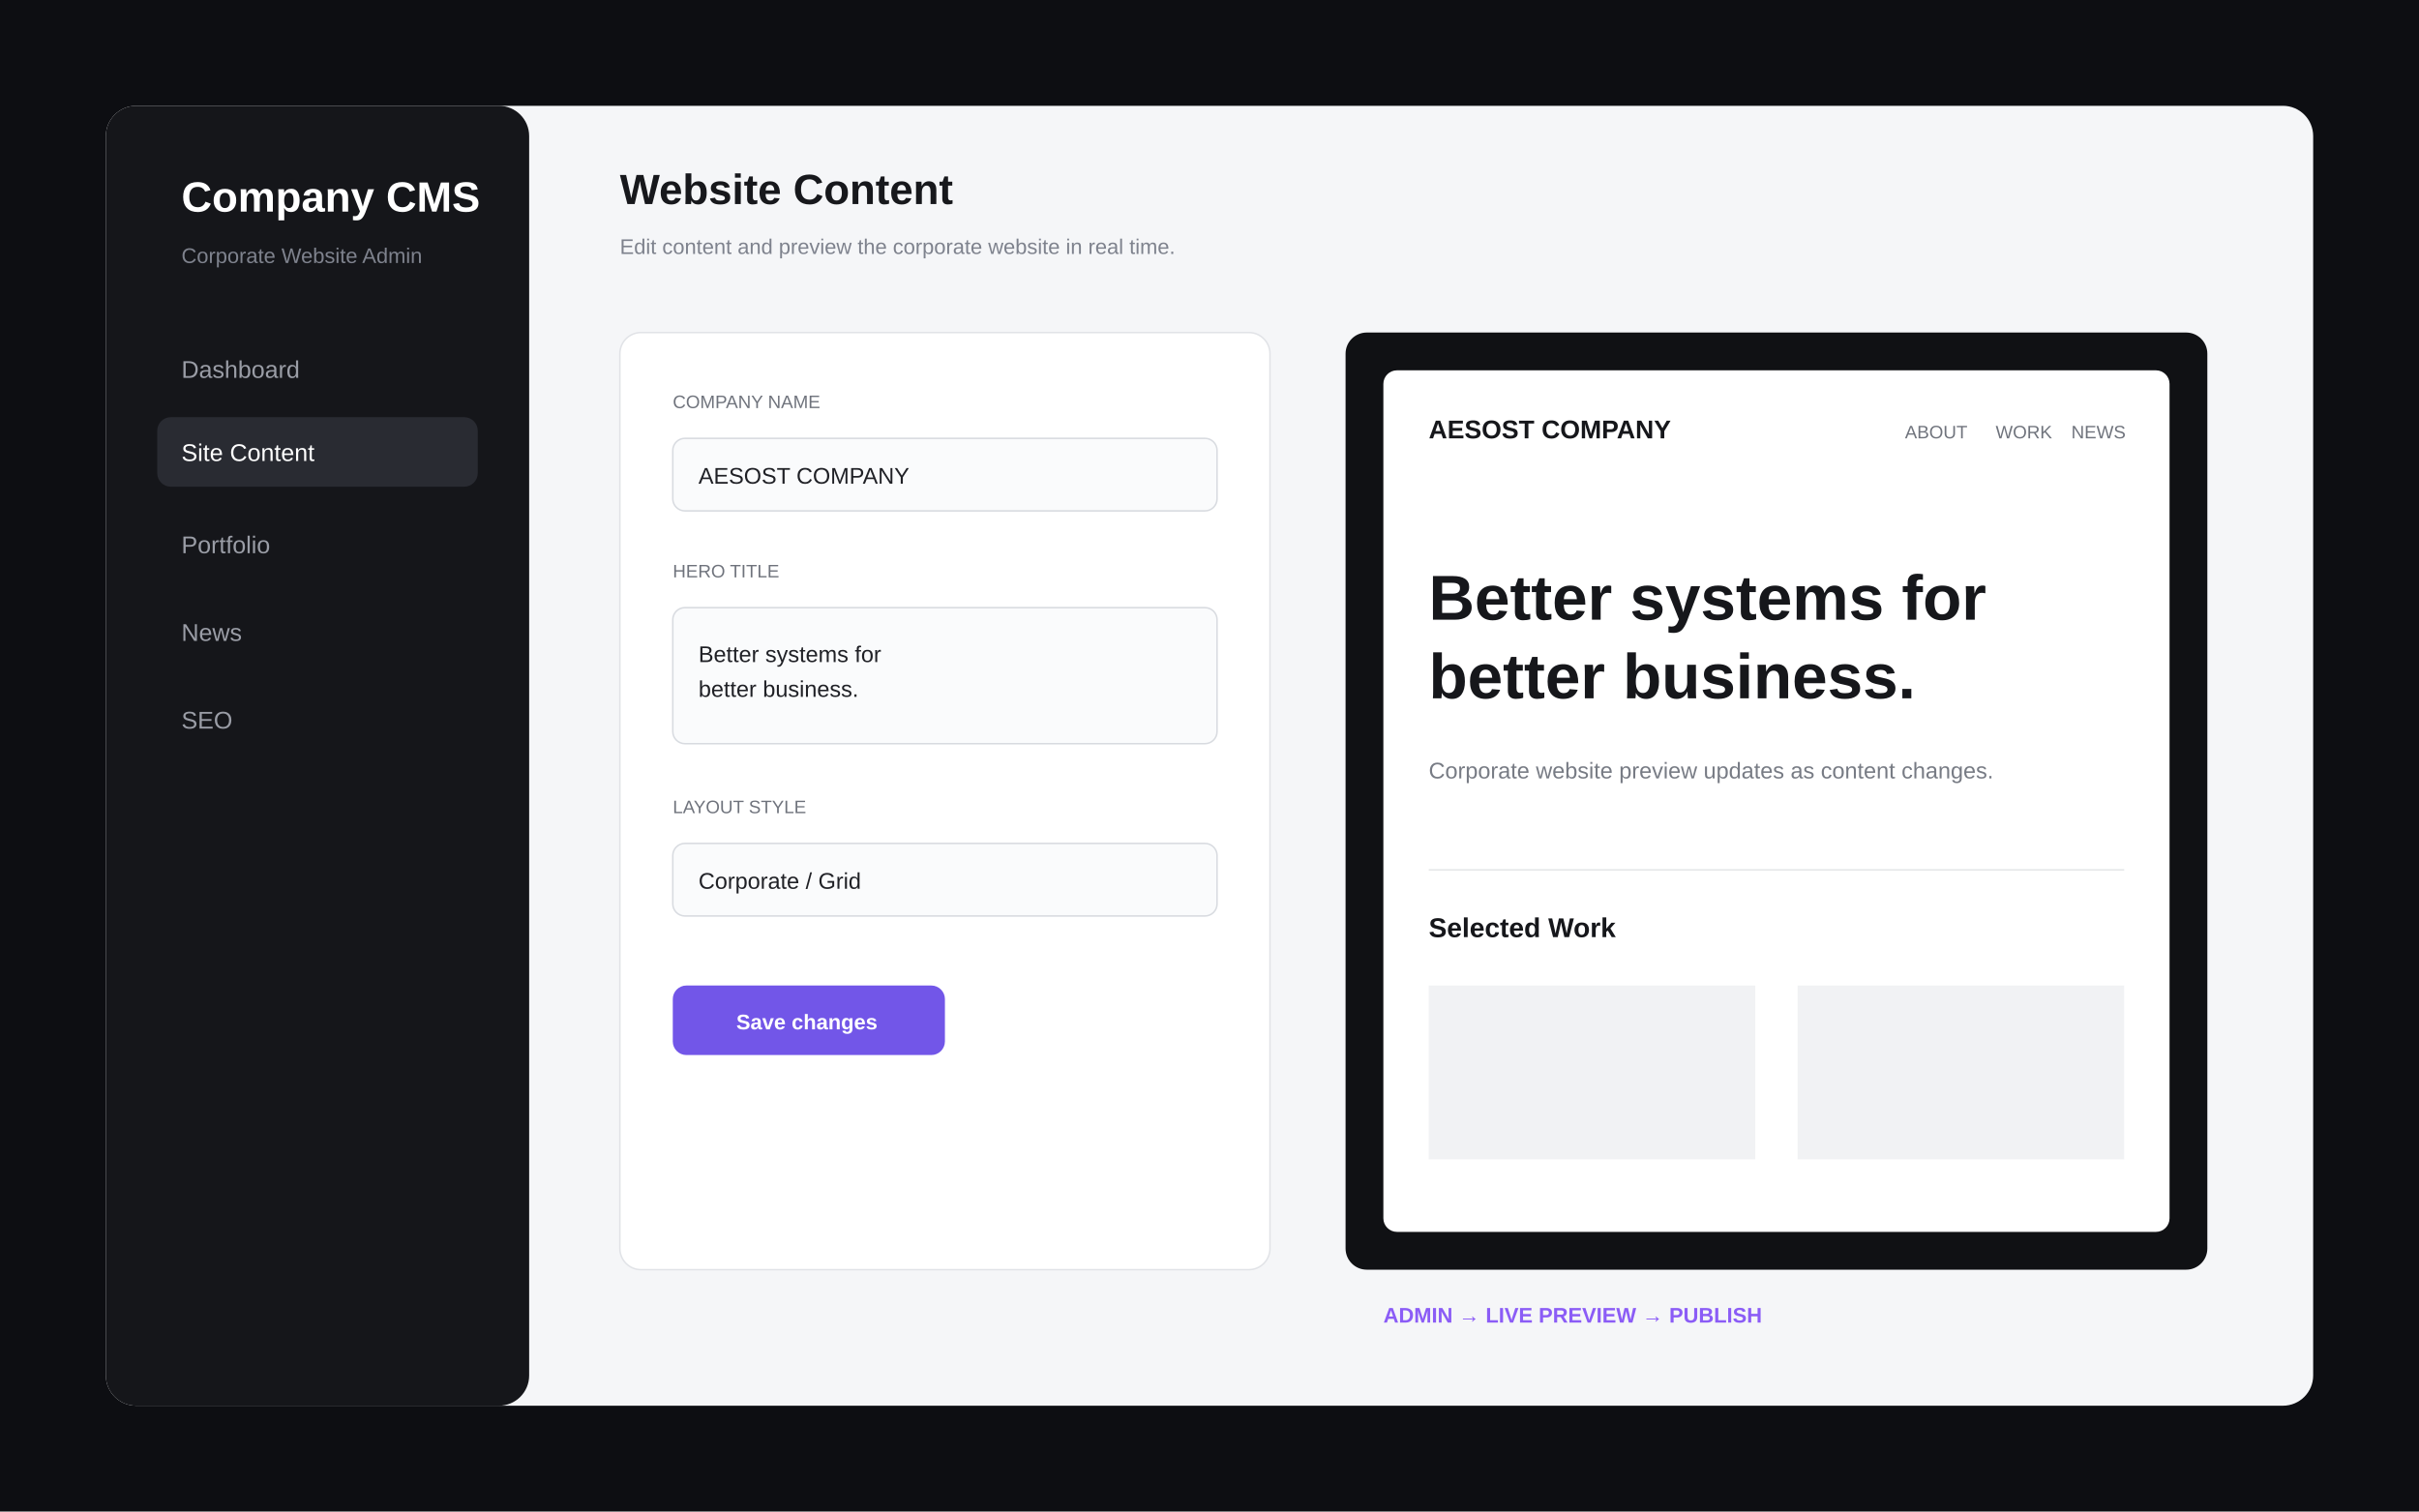
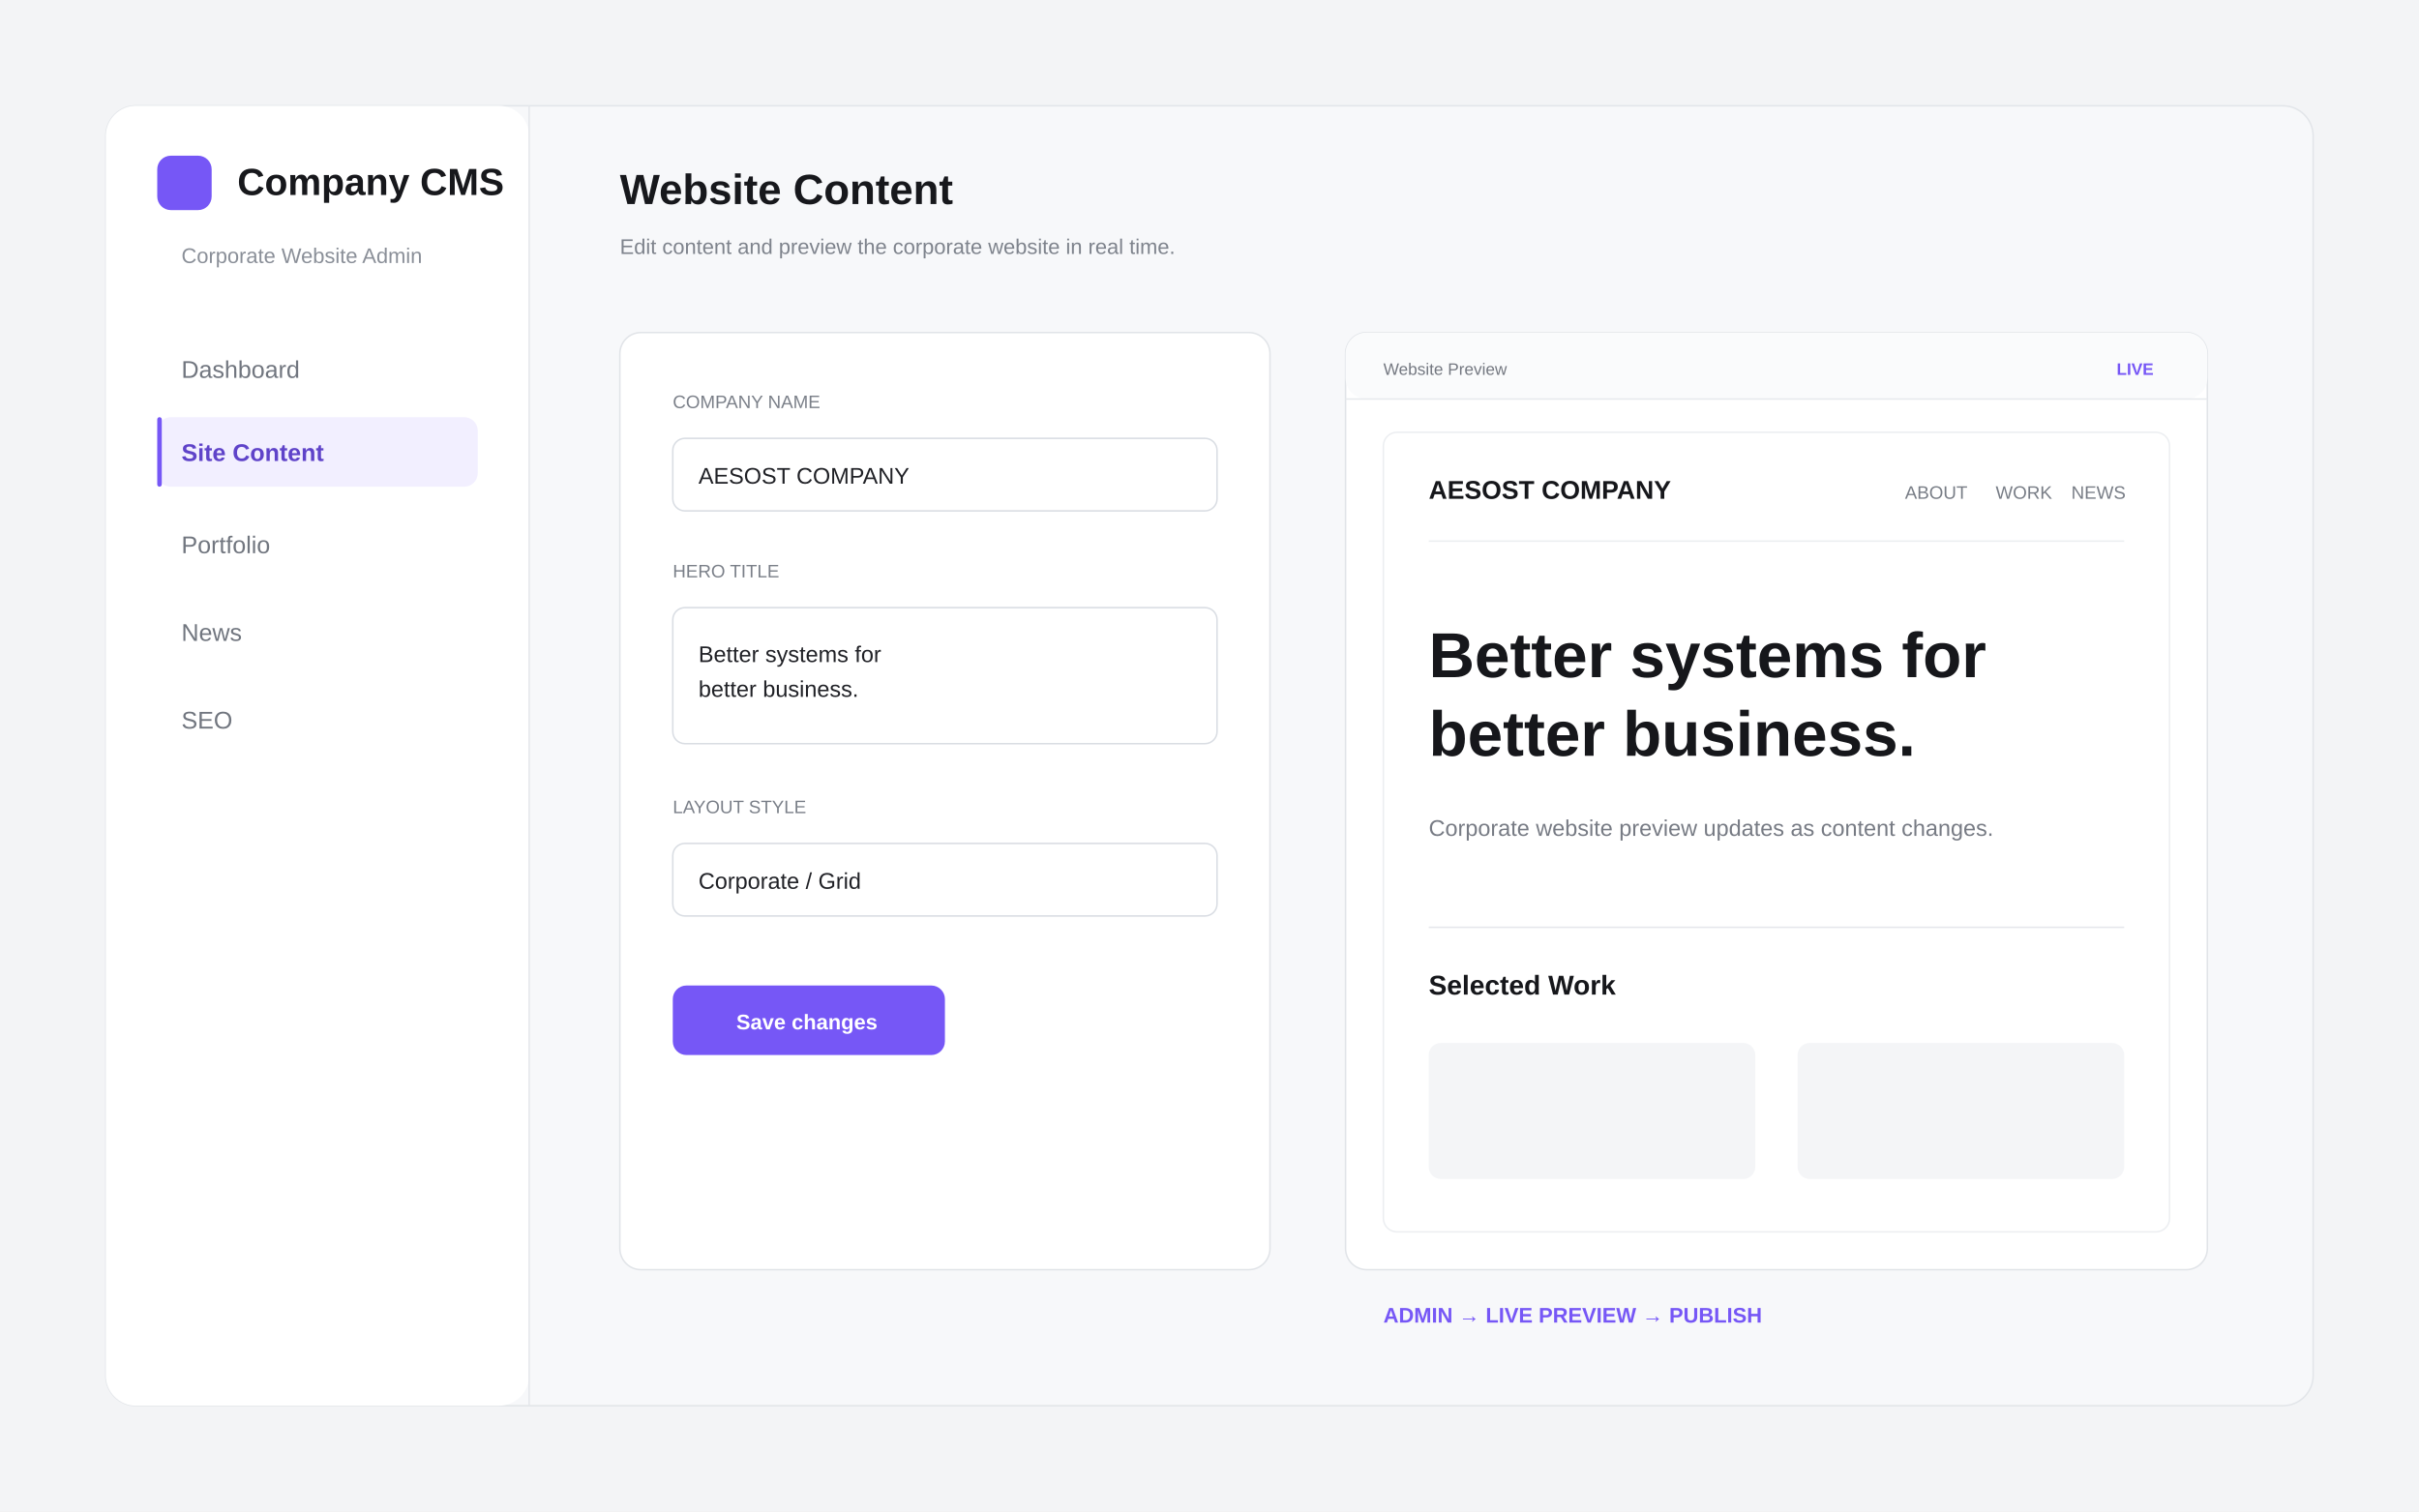
<svg xmlns="http://www.w3.org/2000/svg" viewBox="0 0 1600 1000">
-   <rect width="1600" height="1000" fill="#0d0e12" />
-   <rect x="70" y="70" width="1460" height="860" rx="20" fill="#f5f6f8" />
-   <rect x="70" y="70" width="280" height="860" rx="20" fill="#15161a" />
-   <text x="120" y="140" fill="#fff" font-family="Arial" font-size="28" font-weight="700">Company CMS</text>
-   <text x="120" y="174" fill="#7e828d" font-family="Arial" font-size="14">Corporate Website Admin</text>
-   <g fill="#9a9da6" font-family="Arial" font-size="16">
+   <rect width="1600" height="1000" fill="#F3F4F6" />
+   <rect x="70" y="70" width="1460" height="860" rx="20" fill="#F7F8FA" stroke="#E2E5E9" />
+   <rect x="70" y="70" width="280" height="860" rx="20" fill="#FFFFFF" />
+   <line x1="350" y1="70" x2="350" y2="930" stroke="#E5E7EB" />
+   <rect x="104" y="103" width="36" height="36" rx="9" fill="#7657F6" />
+   <text x="157" y="129" fill="#17181C" font-family="Arial,sans-serif" font-size="25" font-weight="700">Company CMS</text>
+   <text x="120" y="174" fill="#8A8F98" font-family="Arial,sans-serif" font-size="14">Corporate Website Admin</text>
+   <g fill="#71767F" font-family="Arial,sans-serif" font-size="16">
    <text x="120" y="250">Dashboard</text>
    <text x="120" y="308">Site Content</text>
    <text x="120" y="366">Portfolio</text>
    <text x="120" y="424">News</text>
    <text x="120" y="482">SEO</text>
  </g>
-   <rect x="104" y="276" width="212" height="46" rx="9" fill="#292b32" />
-   <text x="120" y="305" fill="#fff" font-family="Arial" font-size="16">Site Content</text>
-   <text x="410" y="135" fill="#17181c" font-family="Arial" font-size="28" font-weight="700">Website Content</text>
-   <text x="410" y="168" fill="#7e828d" font-family="Arial" font-size="14">Edit content and preview the corporate website in real time.</text>
-   <rect x="410" y="220" width="430" height="620" rx="14" fill="#fff" stroke="#e1e3e7" />
-   <g font-family="Arial">
-     <text x="445" y="270" fill="#6f737c" font-size="12">COMPANY NAME</text>
-     <rect x="445" y="290" width="360" height="48" rx="8" fill="#fafbfc" stroke="#d8dbe0" />
+   <rect x="104" y="276" width="212" height="46" rx="9" fill="#F2EFFF" />
+   <rect x="104" y="276" width="3" height="46" rx="1.5" fill="#7657F6" />
+   <text x="120" y="305" fill="#5F43C9" font-family="Arial,sans-serif" font-size="16" font-weight="700">Site Content</text>
+   <text x="410" y="135" fill="#17181C" font-family="Arial,sans-serif" font-size="28" font-weight="700">Website Content</text>
+   <text x="410" y="168" fill="#7E838C" font-family="Arial,sans-serif" font-size="14">Edit content and preview the corporate website in real time.</text>
+   <rect x="410" y="220" width="430" height="620" rx="14" fill="#FFFFFF" stroke="#E1E4E8" />
+   <g font-family="Arial,sans-serif">
+     <text x="445" y="270" fill="#7A7F88" font-size="12">COMPANY NAME</text>
+     <rect x="445" y="290" width="360" height="48" rx="8" fill="#FFFFFF" stroke="#D9DDE3" />
    <text x="462" y="320" fill="#202126" font-size="15">AESOST COMPANY</text>
-     <text x="445" y="382" fill="#6f737c" font-size="12">HERO TITLE</text>
-     <rect x="445" y="402" width="360" height="90" rx="8" fill="#fafbfc" stroke="#d8dbe0" />
+     <text x="445" y="382" fill="#7A7F88" font-size="12">HERO TITLE</text>
+     <rect x="445" y="402" width="360" height="90" rx="8" fill="#FFFFFF" stroke="#D9DDE3" />
    <text x="462" y="438" fill="#202126" font-size="15">Better systems for</text>
    <text x="462" y="461" fill="#202126" font-size="15">better business.</text>
-     <text x="445" y="538" fill="#6f737c" font-size="12">LAYOUT STYLE</text>
-     <rect x="445" y="558" width="360" height="48" rx="8" fill="#fafbfc" stroke="#d8dbe0" />
+     <text x="445" y="538" fill="#7A7F88" font-size="12">LAYOUT STYLE</text>
+     <rect x="445" y="558" width="360" height="48" rx="8" fill="#FFFFFF" stroke="#D9DDE3" />
    <text x="462" y="588" fill="#202126" font-size="15">Corporate / Grid</text>
-     <rect x="445" y="652" width="180" height="46" rx="9" fill="#7256e8" />
-     <text x="487" y="681" fill="#fff" font-size="14" font-weight="700">Save changes</text>
+     <rect x="445" y="652" width="180" height="46" rx="9" fill="#7657F6" />
+     <text x="487" y="681" fill="#FFFFFF" font-size="14" font-weight="700">Save changes</text>
  </g>
-   <rect x="890" y="220" width="570" height="620" rx="14" fill="#101114" />
-   <rect x="915" y="245" width="520" height="570" rx="9" fill="#fff" />
-   <text x="945" y="290" fill="#16171b" font-family="Arial" font-size="17" font-weight="700">AESOST COMPANY</text>
-   <g fill="#6f737c" font-family="Arial" font-size="12">
-     <text x="1260" y="290">ABOUT</text>
-     <text x="1320" y="290">WORK</text>
-     <text x="1370" y="290">NEWS</text>
+   <rect x="890" y="220" width="570" height="620" rx="14" fill="#FFFFFF" stroke="#E1E4E8" />
+   <rect x="890" y="220" width="570" height="44" rx="14" fill="#FAFBFC" />
+   <line x1="890" y1="264" x2="1460" y2="264" stroke="#E7E9ED" />
+   <text x="915" y="248" fill="#737780" font-family="Arial,sans-serif" font-size="11">Website Preview</text>
+   <text x="1400" y="248" fill="#7657F6" font-family="Arial,sans-serif" font-size="11" font-weight="700">LIVE</text>
+   <rect x="915" y="286" width="520" height="529" rx="9" fill="#FFFFFF" stroke="#ECEEF1" />
+   <text x="945" y="330" fill="#16171B" font-family="Arial,sans-serif" font-size="17" font-weight="700">AESOST COMPANY</text>
+   <g fill="#777C85" font-family="Arial,sans-serif" font-size="12">
+     <text x="1260" y="330">ABOUT</text>
+     <text x="1320" y="330">WORK</text>
+     <text x="1370" y="330">NEWS</text>
  </g>
-   <text x="945" y="410" fill="#16171b" font-family="Arial" font-size="42" font-weight="700">Better systems for</text>
-   <text x="945" y="462" fill="#16171b" font-family="Arial" font-size="42" font-weight="700">better business.</text>
-   <text x="945" y="515" fill="#777b84" font-family="Arial" font-size="15">Corporate website preview updates as content changes.</text>
-   <rect x="945" y="575" width="460" height="1" fill="#e5e6e8" />
-   <text x="945" y="620" fill="#16171b" font-family="Arial" font-size="18" font-weight="700">Selected Work</text>
-   <rect x="945" y="652" width="216" height="115" fill="#f1f2f4" />
-   <rect x="1189" y="652" width="216" height="115" fill="#f1f2f4" />
-   <text x="915" y="875" fill="#8B5CF6" font-family="Arial" font-size="14" font-weight="700">ADMIN → LIVE PREVIEW → PUBLISH</text>
+   <line x1="945" y1="358" x2="1405" y2="358" stroke="#ECEEF1" />
+   <text x="945" y="448" fill="#16171B" font-family="Arial,sans-serif" font-size="42" font-weight="700">Better systems for</text>
+   <text x="945" y="500" fill="#16171B" font-family="Arial,sans-serif" font-size="42" font-weight="700">better business.</text>
+   <text x="945" y="553" fill="#777B84" font-family="Arial,sans-serif" font-size="15">Corporate website preview updates as content changes.</text>
+   <rect x="945" y="613" width="460" height="1" fill="#E5E7EB" />
+   <text x="945" y="658" fill="#16171B" font-family="Arial,sans-serif" font-size="18" font-weight="700">Selected Work</text>
+   <rect x="945" y="690" width="216" height="90" rx="8" fill="#F4F5F7" />
+   <rect x="1189" y="690" width="216" height="90" rx="8" fill="#F4F5F7" />
+   <text x="915" y="875" fill="#7657F6" font-family="Arial,sans-serif" font-size="14" font-weight="700">ADMIN → LIVE PREVIEW → PUBLISH</text>
</svg>
